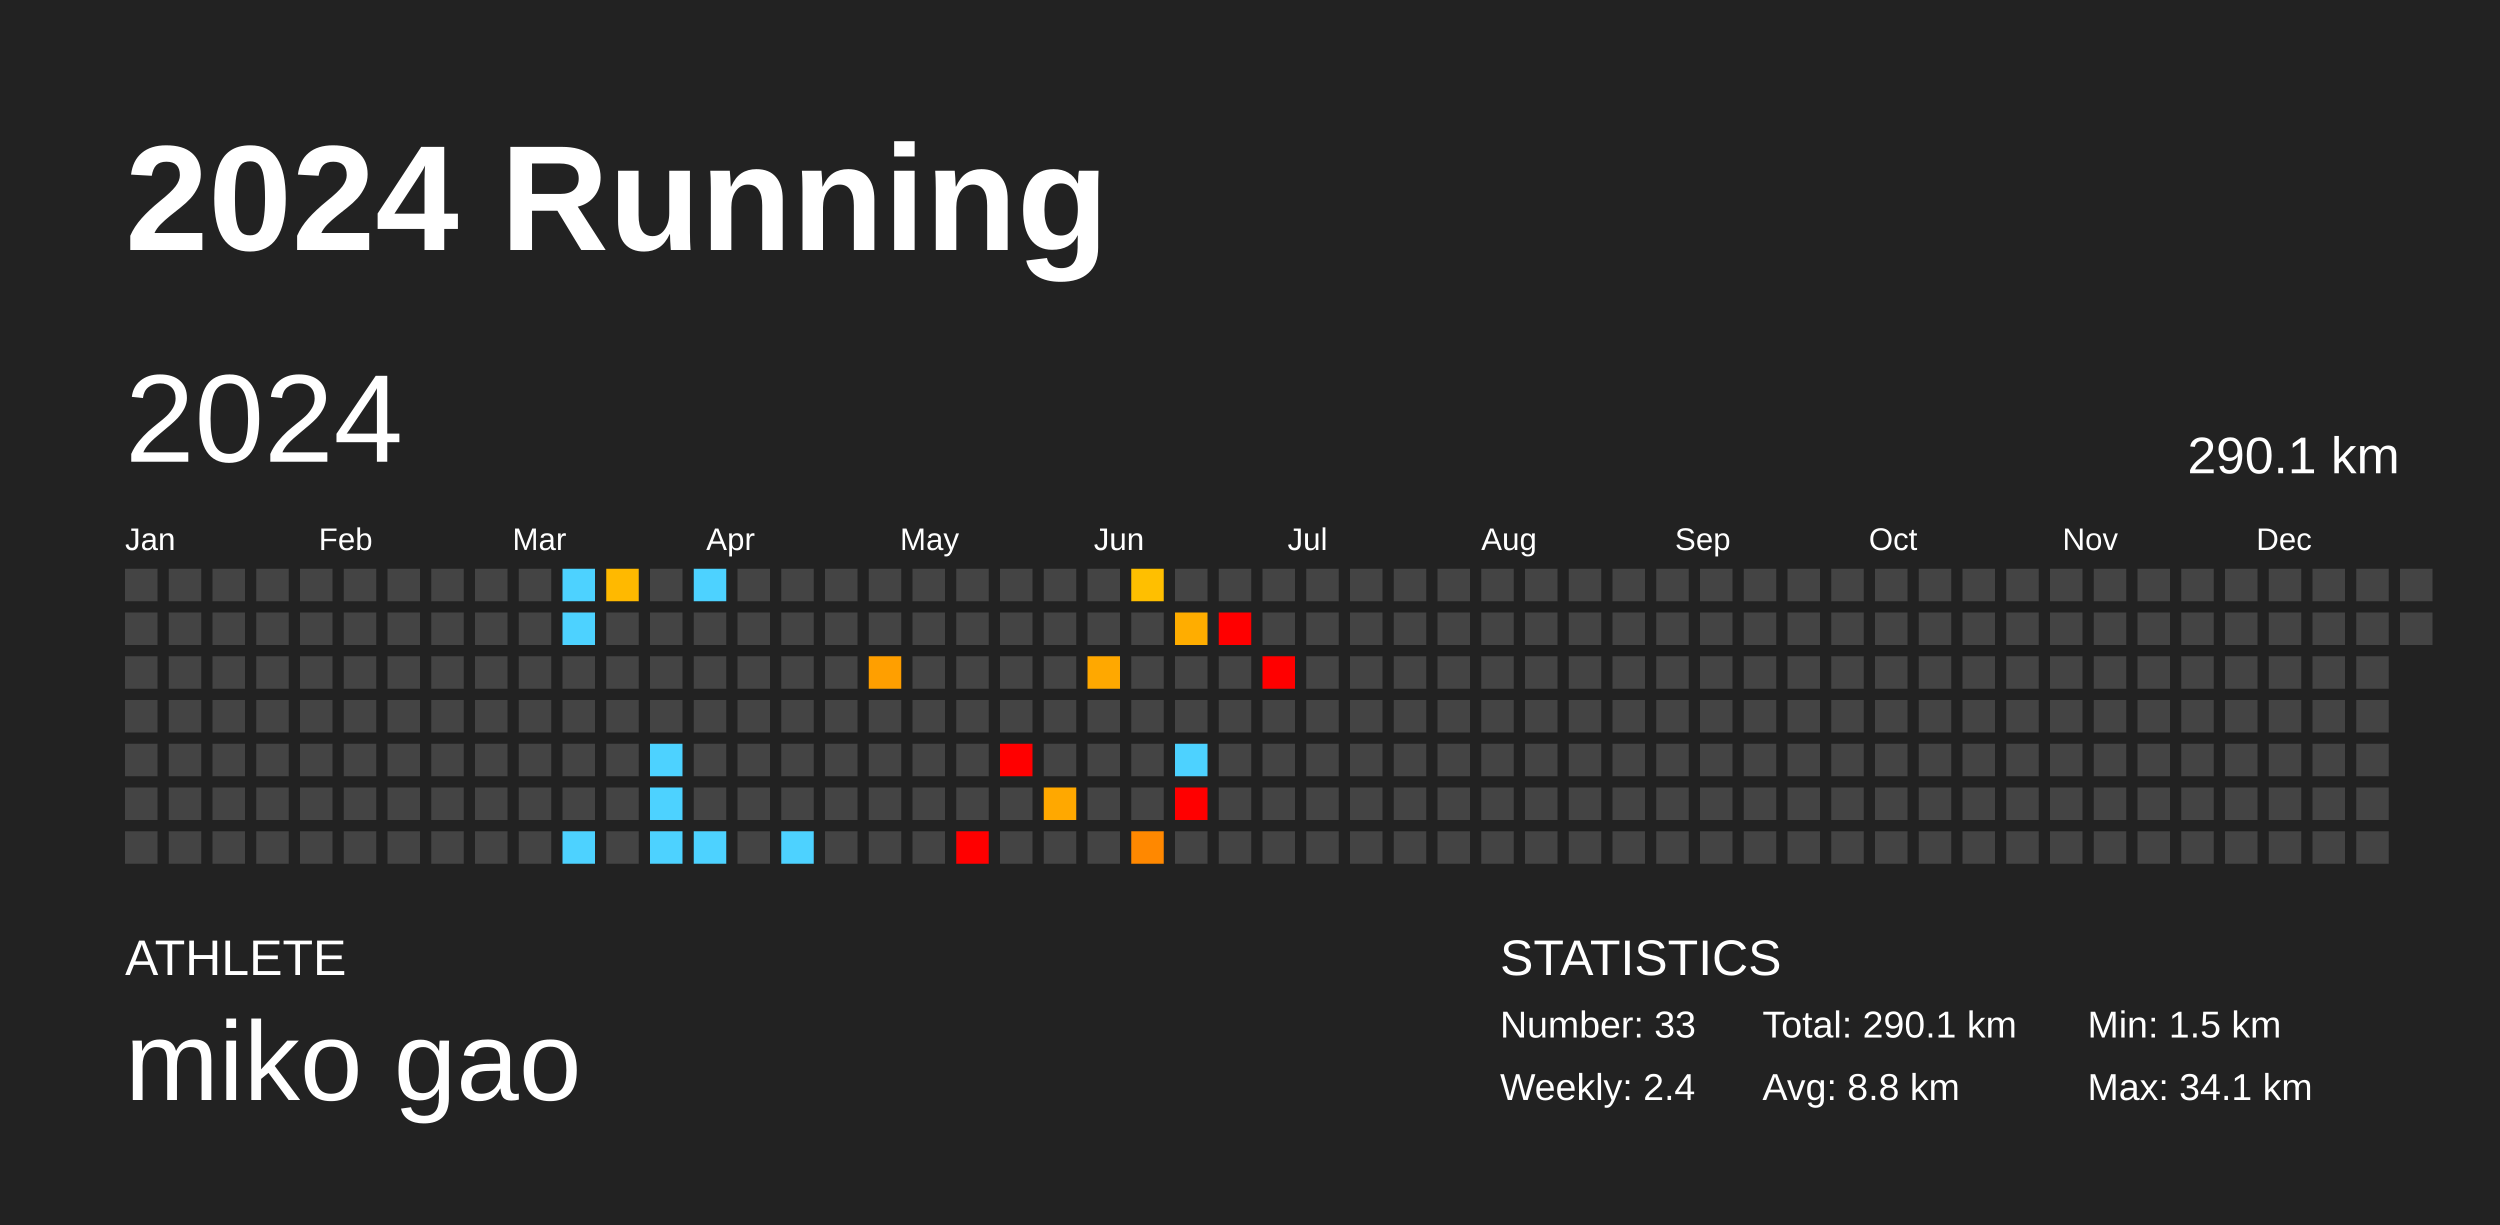
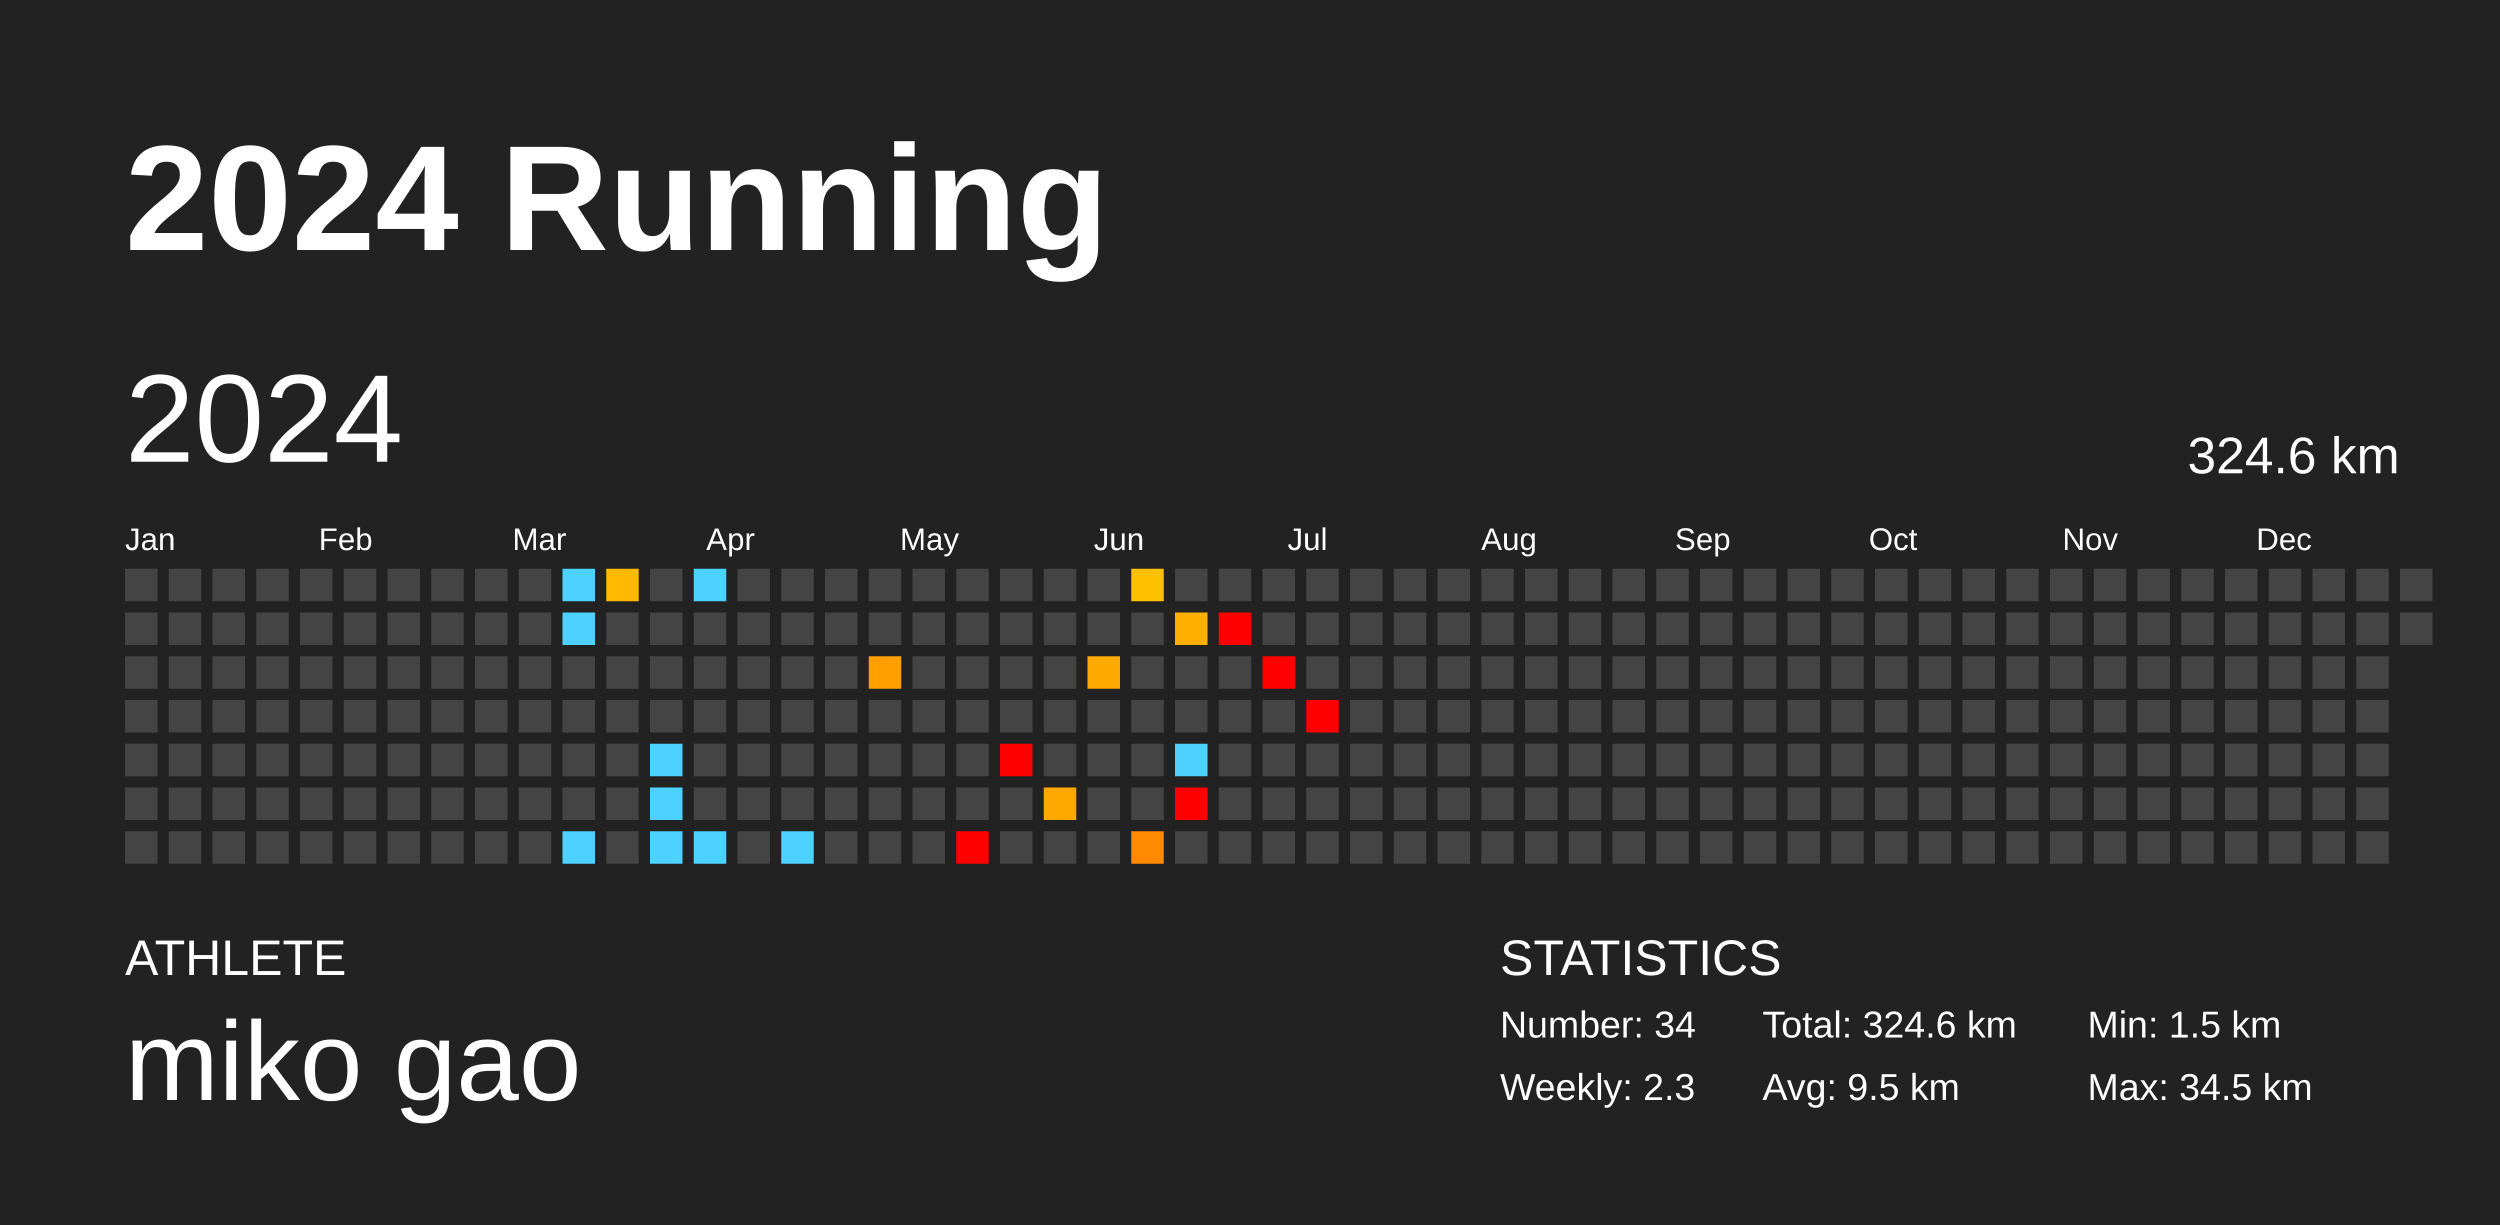
<svg xmlns="http://www.w3.org/2000/svg" baseProfile="full" height="98mm" version="1.1" viewBox="0,0,200,98" width="200mm">
  <defs />
  <rect fill="#222222" height="98" width="200" x="0" y="0" />
  <text fill="#FFFFFF" style="font-size:12px; font-family:Arial; font-weight:bold;" x="10" y="20">2024 Running</text>
  <text fill="#FFFFFF" style="font-size:4px; font-family:Arial" x="10" y="78">ATHLETE</text>
  <text fill="#FFFFFF" style="font-size:9px; font-family:Arial" x="10" y="88">miko gao</text>
  <text fill="#FFFFFF" style="font-size:4px; font-family:Arial" x="120" y="78">STATISTICS</text>
-   <text fill="#FFFFFF" style="font-size:3px; font-family:Arial" x="120" y="83">Number: 33</text>
-   <text fill="#FFFFFF" style="font-size:3px; font-family:Arial" x="120" y="88">Weekly: 2.4</text>
-   <text fill="#FFFFFF" style="font-size:3px; font-family:Arial" x="141" y="83">Total: 290.1 km</text>
-   <text fill="#FFFFFF" style="font-size:3px; font-family:Arial" x="141" y="88">Avg: 8.8 km</text>
+   <text fill="#FFFFFF" style="font-size:3px; font-family:Arial" x="120" y="83">Number: 34</text>
+   <text fill="#FFFFFF" style="font-size:3px; font-family:Arial" x="120" y="88">Weekly: 2.3</text>
+   <text fill="#FFFFFF" style="font-size:3px; font-family:Arial" x="141" y="83">Total: 324.6 km</text>
+   <text fill="#FFFFFF" style="font-size:3px; font-family:Arial" x="141" y="88">Avg: 9.5 km</text>
  <text fill="#FFFFFF" style="font-size:3px; font-family:Arial" x="167" y="83">Min: 1.5 km</text>
-   <text fill="#FFFFFF" style="font-size:3px; font-family:Arial" x="167" y="88">Max: 34.1 km</text>
+   <text fill="#FFFFFF" style="font-size:3px; font-family:Arial" x="167" y="88">Max: 34.5 km</text>
  <text dominant-baseline="hanging" fill="#FFFFFF" style="font-size:10.0px; font-family:Arial;" x="10" y="30">2024</text>
-   <text dominant-baseline="hanging" fill="#FFFFFF" style="font-size:4.125px; font-family:Arial;" x="175" y="35">290.1 km</text>
+   <text dominant-baseline="hanging" fill="#FFFFFF" style="font-size:4.125px; font-family:Arial;" x="175" y="35">324.6 km</text>
  <text fill="#FFFFFF" style="font-size:2.5px; font-family:Arial" x="10.0" y="44">Jan</text>
  <text fill="#FFFFFF" style="font-size:2.5px; font-family:Arial" x="25.5" y="44">Feb</text>
  <text fill="#FFFFFF" style="font-size:2.5px; font-family:Arial" x="41.0" y="44">Mar</text>
  <text fill="#FFFFFF" style="font-size:2.5px; font-family:Arial" x="56.5" y="44">Apr</text>
  <text fill="#FFFFFF" style="font-size:2.5px; font-family:Arial" x="72.0" y="44">May</text>
  <text fill="#FFFFFF" style="font-size:2.5px; font-family:Arial" x="87.5" y="44">Jun</text>
  <text fill="#FFFFFF" style="font-size:2.5px; font-family:Arial" x="103.0" y="44">Jul</text>
  <text fill="#FFFFFF" style="font-size:2.5px; font-family:Arial" x="118.5" y="44">Aug</text>
  <text fill="#FFFFFF" style="font-size:2.5px; font-family:Arial" x="134.0" y="44">Sep</text>
  <text fill="#FFFFFF" style="font-size:2.5px; font-family:Arial" x="149.5" y="44">Oct</text>
  <text fill="#FFFFFF" style="font-size:2.5px; font-family:Arial" x="165.0" y="44">Nov</text>
  <text fill="#FFFFFF" style="font-size:2.5px; font-family:Arial" x="180.5" y="44">Dec</text>
  <rect fill="#444444" height="2.6" width="2.6" x="10.0" y="45.5" />
  <rect fill="#444444" height="2.6" width="2.6" x="10.0" y="49.0" />
  <rect fill="#444444" height="2.6" width="2.6" x="10.0" y="52.5" />
  <rect fill="#444444" height="2.6" width="2.6" x="10.0" y="56.0" />
  <rect fill="#444444" height="2.6" width="2.6" x="10.0" y="59.5" />
  <rect fill="#444444" height="2.6" width="2.6" x="10.0" y="63.0" />
  <rect fill="#444444" height="2.6" width="2.6" x="10.0" y="66.5" />
  <rect fill="#444444" height="2.6" width="2.6" x="13.5" y="45.5" />
  <rect fill="#444444" height="2.6" width="2.6" x="13.5" y="49.0" />
  <rect fill="#444444" height="2.6" width="2.6" x="13.5" y="52.5" />
  <rect fill="#444444" height="2.6" width="2.6" x="13.5" y="56.0" />
  <rect fill="#444444" height="2.6" width="2.6" x="13.5" y="59.5" />
  <rect fill="#444444" height="2.6" width="2.6" x="13.5" y="63.0" />
  <rect fill="#444444" height="2.6" width="2.6" x="13.5" y="66.5" />
  <rect fill="#444444" height="2.6" width="2.6" x="17.0" y="45.5" />
  <rect fill="#444444" height="2.6" width="2.6" x="17.0" y="49.0" />
  <rect fill="#444444" height="2.6" width="2.6" x="17.0" y="52.5" />
  <rect fill="#444444" height="2.6" width="2.6" x="17.0" y="56.0" />
  <rect fill="#444444" height="2.6" width="2.6" x="17.0" y="59.5" />
  <rect fill="#444444" height="2.6" width="2.6" x="17.0" y="63.0" />
  <rect fill="#444444" height="2.6" width="2.6" x="17.0" y="66.5" />
  <rect fill="#444444" height="2.6" width="2.6" x="20.5" y="45.5" />
  <rect fill="#444444" height="2.6" width="2.6" x="20.5" y="49.0" />
  <rect fill="#444444" height="2.6" width="2.6" x="20.5" y="52.5" />
  <rect fill="#444444" height="2.6" width="2.6" x="20.5" y="56.0" />
  <rect fill="#444444" height="2.6" width="2.6" x="20.5" y="59.5" />
  <rect fill="#444444" height="2.6" width="2.6" x="20.5" y="63.0" />
  <rect fill="#444444" height="2.6" width="2.6" x="20.5" y="66.5" />
  <rect fill="#444444" height="2.6" width="2.6" x="24.0" y="45.5" />
  <rect fill="#444444" height="2.6" width="2.6" x="24.0" y="49.0" />
  <rect fill="#444444" height="2.6" width="2.6" x="24.0" y="52.5" />
  <rect fill="#444444" height="2.6" width="2.6" x="24.0" y="56.0" />
  <rect fill="#444444" height="2.6" width="2.6" x="24.0" y="59.5" />
  <rect fill="#444444" height="2.6" width="2.6" x="24.0" y="63.0" />
  <rect fill="#444444" height="2.6" width="2.6" x="24.0" y="66.5" />
  <rect fill="#444444" height="2.6" width="2.6" x="27.5" y="45.5" />
  <rect fill="#444444" height="2.6" width="2.6" x="27.5" y="49.0" />
  <rect fill="#444444" height="2.6" width="2.6" x="27.5" y="52.5" />
  <rect fill="#444444" height="2.6" width="2.6" x="27.5" y="56.0" />
  <rect fill="#444444" height="2.6" width="2.6" x="27.5" y="59.5" />
  <rect fill="#444444" height="2.6" width="2.6" x="27.5" y="63.0" />
  <rect fill="#444444" height="2.6" width="2.6" x="27.5" y="66.5" />
  <rect fill="#444444" height="2.6" width="2.6" x="31.0" y="45.5" />
  <rect fill="#444444" height="2.6" width="2.6" x="31.0" y="49.0" />
  <rect fill="#444444" height="2.6" width="2.6" x="31.0" y="52.5" />
  <rect fill="#444444" height="2.6" width="2.6" x="31.0" y="56.0" />
  <rect fill="#444444" height="2.6" width="2.6" x="31.0" y="59.5" />
  <rect fill="#444444" height="2.6" width="2.6" x="31.0" y="63.0" />
  <rect fill="#444444" height="2.6" width="2.6" x="31.0" y="66.5" />
  <rect fill="#444444" height="2.6" width="2.6" x="34.5" y="45.5" />
  <rect fill="#444444" height="2.6" width="2.6" x="34.5" y="49.0" />
  <rect fill="#444444" height="2.6" width="2.6" x="34.5" y="52.5" />
  <rect fill="#444444" height="2.6" width="2.6" x="34.5" y="56.0" />
  <rect fill="#444444" height="2.6" width="2.6" x="34.5" y="59.5" />
  <rect fill="#444444" height="2.6" width="2.6" x="34.5" y="63.0" />
  <rect fill="#444444" height="2.6" width="2.6" x="34.5" y="66.5" />
  <rect fill="#444444" height="2.6" width="2.6" x="38.0" y="45.5" />
  <rect fill="#444444" height="2.6" width="2.6" x="38.0" y="49.0" />
  <rect fill="#444444" height="2.6" width="2.6" x="38.0" y="52.5" />
  <rect fill="#444444" height="2.6" width="2.6" x="38.0" y="56.0" />
  <rect fill="#444444" height="2.6" width="2.6" x="38.0" y="59.5" />
  <rect fill="#444444" height="2.6" width="2.6" x="38.0" y="63.0" />
  <rect fill="#444444" height="2.6" width="2.6" x="38.0" y="66.5" />
  <rect fill="#444444" height="2.6" width="2.6" x="41.5" y="45.5" />
  <rect fill="#444444" height="2.6" width="2.6" x="41.5" y="49.0" />
  <rect fill="#444444" height="2.6" width="2.6" x="41.5" y="52.5" />
  <rect fill="#444444" height="2.6" width="2.6" x="41.5" y="56.0" />
  <rect fill="#444444" height="2.6" width="2.6" x="41.5" y="59.5" />
  <rect fill="#444444" height="2.6" width="2.6" x="41.5" y="63.0" />
  <rect fill="#444444" height="2.6" width="2.6" x="41.5" y="66.5" />
  <rect fill="#4dd2ff" height="2.6" width="2.6" x="45.0" y="45.5" />
  <rect fill="#4dd2ff" height="2.6" width="2.6" x="45.0" y="49.0" />
  <rect fill="#444444" height="2.6" width="2.6" x="45.0" y="52.5" />
  <rect fill="#444444" height="2.6" width="2.6" x="45.0" y="56.0" />
  <rect fill="#444444" height="2.6" width="2.6" x="45.0" y="59.5" />
  <rect fill="#444444" height="2.6" width="2.6" x="45.0" y="63.0" />
  <rect fill="#4dd2ff" height="2.6" width="2.6" x="45.0" y="66.5" />
-   <rect fill="#ffb900" height="2.6" width="2.6" x="48.5" y="45.5" />
+   <rect fill="#ffba00" height="2.6" width="2.6" x="48.5" y="45.5" />
  <rect fill="#444444" height="2.6" width="2.6" x="48.5" y="49.0" />
  <rect fill="#444444" height="2.6" width="2.6" x="48.5" y="52.5" />
  <rect fill="#444444" height="2.6" width="2.6" x="48.5" y="56.0" />
  <rect fill="#444444" height="2.6" width="2.6" x="48.5" y="59.5" />
  <rect fill="#444444" height="2.6" width="2.6" x="48.5" y="63.0" />
  <rect fill="#444444" height="2.6" width="2.6" x="48.5" y="66.5" />
  <rect fill="#444444" height="2.6" width="2.6" x="52.0" y="45.5" />
  <rect fill="#444444" height="2.6" width="2.6" x="52.0" y="49.0" />
  <rect fill="#444444" height="2.6" width="2.6" x="52.0" y="52.5" />
  <rect fill="#444444" height="2.6" width="2.6" x="52.0" y="56.0" />
  <rect fill="#4dd2ff" height="2.6" width="2.6" x="52.0" y="59.5" />
  <rect fill="#4dd2ff" height="2.6" width="2.6" x="52.0" y="63.0" />
  <rect fill="#4dd2ff" height="2.6" width="2.6" x="52.0" y="66.5" />
  <rect fill="#4dd2ff" height="2.6" width="2.6" x="55.5" y="45.5" />
  <rect fill="#444444" height="2.6" width="2.6" x="55.5" y="49.0" />
  <rect fill="#444444" height="2.6" width="2.6" x="55.5" y="52.5" />
  <rect fill="#444444" height="2.6" width="2.6" x="55.5" y="56.0" />
  <rect fill="#444444" height="2.6" width="2.6" x="55.5" y="59.5" />
  <rect fill="#444444" height="2.6" width="2.6" x="55.5" y="63.0" />
  <rect fill="#4dd2ff" height="2.6" width="2.6" x="55.5" y="66.5" />
  <rect fill="#444444" height="2.6" width="2.6" x="59.0" y="45.5" />
  <rect fill="#444444" height="2.6" width="2.6" x="59.0" y="49.0" />
  <rect fill="#444444" height="2.6" width="2.6" x="59.0" y="52.5" />
  <rect fill="#444444" height="2.6" width="2.6" x="59.0" y="56.0" />
  <rect fill="#444444" height="2.6" width="2.6" x="59.0" y="59.5" />
  <rect fill="#444444" height="2.6" width="2.6" x="59.0" y="63.0" />
  <rect fill="#444444" height="2.6" width="2.6" x="59.0" y="66.5" />
  <rect fill="#444444" height="2.6" width="2.6" x="62.5" y="45.5" />
  <rect fill="#444444" height="2.6" width="2.6" x="62.5" y="49.0" />
  <rect fill="#444444" height="2.6" width="2.6" x="62.5" y="52.5" />
  <rect fill="#444444" height="2.6" width="2.6" x="62.5" y="56.0" />
  <rect fill="#444444" height="2.6" width="2.6" x="62.5" y="59.5" />
  <rect fill="#444444" height="2.6" width="2.6" x="62.5" y="63.0" />
  <rect fill="#4dd2ff" height="2.6" width="2.6" x="62.5" y="66.5" />
  <rect fill="#444444" height="2.6" width="2.6" x="66.0" y="45.5" />
  <rect fill="#444444" height="2.6" width="2.6" x="66.0" y="49.0" />
  <rect fill="#444444" height="2.6" width="2.6" x="66.0" y="52.5" />
  <rect fill="#444444" height="2.6" width="2.6" x="66.0" y="56.0" />
  <rect fill="#444444" height="2.6" width="2.6" x="66.0" y="59.5" />
  <rect fill="#444444" height="2.6" width="2.6" x="66.0" y="63.0" />
  <rect fill="#444444" height="2.6" width="2.6" x="66.0" y="66.5" />
  <rect fill="#444444" height="2.6" width="2.6" x="69.5" y="45.5" />
  <rect fill="#444444" height="2.6" width="2.6" x="69.5" y="49.0" />
-   <rect fill="#ff9f00" height="2.6" width="2.6" x="69.5" y="52.5" />
+   <rect fill="#ffa000" height="2.6" width="2.6" x="69.5" y="52.5" />
  <rect fill="#444444" height="2.6" width="2.6" x="69.5" y="56.0" />
  <rect fill="#444444" height="2.6" width="2.6" x="69.5" y="59.5" />
  <rect fill="#444444" height="2.6" width="2.6" x="69.5" y="63.0" />
  <rect fill="#444444" height="2.6" width="2.6" x="69.5" y="66.5" />
  <rect fill="#444444" height="2.6" width="2.6" x="73.0" y="45.5" />
  <rect fill="#444444" height="2.6" width="2.6" x="73.0" y="49.0" />
  <rect fill="#444444" height="2.6" width="2.6" x="73.0" y="52.5" />
  <rect fill="#444444" height="2.6" width="2.6" x="73.0" y="56.0" />
  <rect fill="#444444" height="2.6" width="2.6" x="73.0" y="59.5" />
  <rect fill="#444444" height="2.6" width="2.6" x="73.0" y="63.0" />
  <rect fill="#444444" height="2.6" width="2.6" x="73.0" y="66.5" />
  <rect fill="#444444" height="2.6" width="2.6" x="76.5" y="45.5" />
  <rect fill="#444444" height="2.6" width="2.6" x="76.5" y="49.0" />
  <rect fill="#444444" height="2.6" width="2.6" x="76.5" y="52.5" />
  <rect fill="#444444" height="2.6" width="2.6" x="76.5" y="56.0" />
  <rect fill="#444444" height="2.6" width="2.6" x="76.5" y="59.5" />
  <rect fill="#444444" height="2.6" width="2.6" x="76.5" y="63.0" />
  <rect fill="red" height="2.6" width="2.6" x="76.5" y="66.5" />
  <rect fill="#444444" height="2.6" width="2.6" x="80.0" y="45.5" />
  <rect fill="#444444" height="2.6" width="2.6" x="80.0" y="49.0" />
  <rect fill="#444444" height="2.6" width="2.6" x="80.0" y="52.5" />
  <rect fill="#444444" height="2.6" width="2.6" x="80.0" y="56.0" />
  <rect fill="red" height="2.6" width="2.6" x="80.0" y="59.5" />
  <rect fill="#444444" height="2.6" width="2.6" x="80.0" y="63.0" />
  <rect fill="#444444" height="2.6" width="2.6" x="80.0" y="66.5" />
  <rect fill="#444444" height="2.6" width="2.6" x="83.5" y="45.5" />
  <rect fill="#444444" height="2.6" width="2.6" x="83.5" y="49.0" />
  <rect fill="#444444" height="2.6" width="2.6" x="83.5" y="52.5" />
  <rect fill="#444444" height="2.6" width="2.6" x="83.5" y="56.0" />
  <rect fill="#444444" height="2.6" width="2.6" x="83.5" y="59.5" />
-   <rect fill="#ffa800" height="2.6" width="2.6" x="83.5" y="63.0" />
+   <rect fill="#ffa900" height="2.6" width="2.6" x="83.5" y="63.0" />
  <rect fill="#444444" height="2.6" width="2.6" x="83.5" y="66.5" />
  <rect fill="#444444" height="2.6" width="2.6" x="87.0" y="45.5" />
  <rect fill="#444444" height="2.6" width="2.6" x="87.0" y="49.0" />
-   <rect fill="#ffa800" height="2.6" width="2.6" x="87.0" y="52.5" />
+   <rect fill="#ffa900" height="2.6" width="2.6" x="87.0" y="52.5" />
  <rect fill="#444444" height="2.6" width="2.6" x="87.0" y="56.0" />
  <rect fill="#444444" height="2.6" width="2.6" x="87.0" y="59.5" />
  <rect fill="#444444" height="2.6" width="2.6" x="87.0" y="63.0" />
  <rect fill="#444444" height="2.6" width="2.6" x="87.0" y="66.5" />
-   <rect fill="#ffbf00" height="2.6" width="2.6" x="90.5" y="45.5" />
+   <rect fill="#ffc000" height="2.6" width="2.6" x="90.5" y="45.5" />
  <rect fill="#444444" height="2.6" width="2.6" x="90.5" y="49.0" />
  <rect fill="#444444" height="2.6" width="2.6" x="90.5" y="52.5" />
  <rect fill="#444444" height="2.6" width="2.6" x="90.5" y="56.0" />
  <rect fill="#444444" height="2.6" width="2.6" x="90.5" y="59.5" />
  <rect fill="#444444" height="2.6" width="2.6" x="90.5" y="63.0" />
-   <rect fill="#ff8800" height="2.6" width="2.6" x="90.5" y="66.5" />
+   <rect fill="#ff8900" height="2.6" width="2.6" x="90.5" y="66.5" />
  <rect fill="#444444" height="2.6" width="2.6" x="94.0" y="45.5" />
-   <rect fill="#ffad00" height="2.6" width="2.6" x="94.0" y="49.0" />
+   <rect fill="#ffaf00" height="2.6" width="2.6" x="94.0" y="49.0" />
  <rect fill="#444444" height="2.6" width="2.6" x="94.0" y="52.5" />
  <rect fill="#444444" height="2.6" width="2.6" x="94.0" y="56.0" />
  <rect fill="#4dd2ff" height="2.6" width="2.6" x="94.0" y="59.5" />
  <rect fill="red" height="2.6" width="2.6" x="94.0" y="63.0" />
  <rect fill="#444444" height="2.6" width="2.6" x="94.0" y="66.5" />
  <rect fill="#444444" height="2.6" width="2.6" x="97.5" y="45.5" />
  <rect fill="red" height="2.6" width="2.6" x="97.5" y="49.0" />
  <rect fill="#444444" height="2.6" width="2.6" x="97.5" y="52.5" />
  <rect fill="#444444" height="2.6" width="2.6" x="97.5" y="56.0" />
  <rect fill="#444444" height="2.6" width="2.6" x="97.5" y="59.5" />
  <rect fill="#444444" height="2.6" width="2.6" x="97.5" y="63.0" />
  <rect fill="#444444" height="2.6" width="2.6" x="97.5" y="66.5" />
  <rect fill="#444444" height="2.6" width="2.6" x="101.0" y="45.5" />
  <rect fill="#444444" height="2.6" width="2.6" x="101.0" y="49.0" />
  <rect fill="red" height="2.6" width="2.6" x="101.0" y="52.5" />
  <rect fill="#444444" height="2.6" width="2.6" x="101.0" y="56.0" />
  <rect fill="#444444" height="2.6" width="2.6" x="101.0" y="59.5" />
  <rect fill="#444444" height="2.6" width="2.6" x="101.0" y="63.0" />
  <rect fill="#444444" height="2.6" width="2.6" x="101.0" y="66.5" />
  <rect fill="#444444" height="2.6" width="2.6" x="104.5" y="45.5" />
  <rect fill="#444444" height="2.6" width="2.6" x="104.5" y="49.0" />
  <rect fill="#444444" height="2.6" width="2.6" x="104.5" y="52.5" />
-   <rect fill="#444444" height="2.6" width="2.6" x="104.5" y="56.0" />
+   <rect fill="red" height="2.6" width="2.6" x="104.5" y="56.0" />
  <rect fill="#444444" height="2.6" width="2.6" x="104.5" y="59.5" />
  <rect fill="#444444" height="2.6" width="2.6" x="104.5" y="63.0" />
  <rect fill="#444444" height="2.6" width="2.6" x="104.5" y="66.5" />
  <rect fill="#444444" height="2.6" width="2.6" x="108.0" y="45.5" />
  <rect fill="#444444" height="2.6" width="2.6" x="108.0" y="49.0" />
  <rect fill="#444444" height="2.6" width="2.6" x="108.0" y="52.5" />
  <rect fill="#444444" height="2.6" width="2.6" x="108.0" y="56.0" />
  <rect fill="#444444" height="2.6" width="2.6" x="108.0" y="59.5" />
  <rect fill="#444444" height="2.6" width="2.6" x="108.0" y="63.0" />
  <rect fill="#444444" height="2.6" width="2.6" x="108.0" y="66.5" />
  <rect fill="#444444" height="2.6" width="2.6" x="111.5" y="45.5" />
  <rect fill="#444444" height="2.6" width="2.6" x="111.5" y="49.0" />
  <rect fill="#444444" height="2.6" width="2.6" x="111.5" y="52.5" />
  <rect fill="#444444" height="2.6" width="2.6" x="111.5" y="56.0" />
  <rect fill="#444444" height="2.6" width="2.6" x="111.5" y="59.5" />
  <rect fill="#444444" height="2.6" width="2.6" x="111.5" y="63.0" />
  <rect fill="#444444" height="2.6" width="2.6" x="111.5" y="66.5" />
  <rect fill="#444444" height="2.6" width="2.6" x="115.0" y="45.5" />
  <rect fill="#444444" height="2.6" width="2.6" x="115.0" y="49.0" />
  <rect fill="#444444" height="2.6" width="2.6" x="115.0" y="52.5" />
  <rect fill="#444444" height="2.6" width="2.6" x="115.0" y="56.0" />
  <rect fill="#444444" height="2.6" width="2.6" x="115.0" y="59.5" />
  <rect fill="#444444" height="2.6" width="2.6" x="115.0" y="63.0" />
  <rect fill="#444444" height="2.6" width="2.6" x="115.0" y="66.5" />
  <rect fill="#444444" height="2.6" width="2.6" x="118.5" y="45.5" />
  <rect fill="#444444" height="2.6" width="2.6" x="118.5" y="49.0" />
  <rect fill="#444444" height="2.6" width="2.6" x="118.5" y="52.5" />
  <rect fill="#444444" height="2.6" width="2.6" x="118.5" y="56.0" />
  <rect fill="#444444" height="2.6" width="2.6" x="118.5" y="59.5" />
  <rect fill="#444444" height="2.6" width="2.6" x="118.5" y="63.0" />
  <rect fill="#444444" height="2.6" width="2.6" x="118.5" y="66.5" />
  <rect fill="#444444" height="2.6" width="2.6" x="122.0" y="45.5" />
  <rect fill="#444444" height="2.6" width="2.6" x="122.0" y="49.0" />
  <rect fill="#444444" height="2.6" width="2.6" x="122.0" y="52.5" />
  <rect fill="#444444" height="2.6" width="2.6" x="122.0" y="56.0" />
  <rect fill="#444444" height="2.6" width="2.6" x="122.0" y="59.5" />
  <rect fill="#444444" height="2.6" width="2.6" x="122.0" y="63.0" />
  <rect fill="#444444" height="2.6" width="2.6" x="122.0" y="66.5" />
  <rect fill="#444444" height="2.6" width="2.6" x="125.5" y="45.5" />
  <rect fill="#444444" height="2.6" width="2.6" x="125.5" y="49.0" />
  <rect fill="#444444" height="2.6" width="2.6" x="125.5" y="52.5" />
  <rect fill="#444444" height="2.6" width="2.6" x="125.5" y="56.0" />
  <rect fill="#444444" height="2.6" width="2.6" x="125.5" y="59.5" />
  <rect fill="#444444" height="2.6" width="2.6" x="125.5" y="63.0" />
  <rect fill="#444444" height="2.6" width="2.6" x="125.5" y="66.5" />
  <rect fill="#444444" height="2.6" width="2.6" x="129.0" y="45.5" />
  <rect fill="#444444" height="2.6" width="2.6" x="129.0" y="49.0" />
  <rect fill="#444444" height="2.6" width="2.6" x="129.0" y="52.5" />
  <rect fill="#444444" height="2.6" width="2.6" x="129.0" y="56.0" />
  <rect fill="#444444" height="2.6" width="2.6" x="129.0" y="59.5" />
  <rect fill="#444444" height="2.6" width="2.6" x="129.0" y="63.0" />
  <rect fill="#444444" height="2.6" width="2.6" x="129.0" y="66.5" />
  <rect fill="#444444" height="2.6" width="2.6" x="132.5" y="45.5" />
  <rect fill="#444444" height="2.6" width="2.6" x="132.5" y="49.0" />
  <rect fill="#444444" height="2.6" width="2.6" x="132.5" y="52.5" />
  <rect fill="#444444" height="2.6" width="2.6" x="132.5" y="56.0" />
  <rect fill="#444444" height="2.6" width="2.6" x="132.5" y="59.5" />
  <rect fill="#444444" height="2.6" width="2.6" x="132.5" y="63.0" />
  <rect fill="#444444" height="2.6" width="2.6" x="132.5" y="66.5" />
  <rect fill="#444444" height="2.6" width="2.6" x="136.0" y="45.5" />
  <rect fill="#444444" height="2.6" width="2.6" x="136.0" y="49.0" />
  <rect fill="#444444" height="2.6" width="2.6" x="136.0" y="52.5" />
  <rect fill="#444444" height="2.6" width="2.6" x="136.0" y="56.0" />
  <rect fill="#444444" height="2.6" width="2.6" x="136.0" y="59.5" />
  <rect fill="#444444" height="2.6" width="2.6" x="136.0" y="63.0" />
  <rect fill="#444444" height="2.6" width="2.6" x="136.0" y="66.5" />
  <rect fill="#444444" height="2.6" width="2.6" x="139.5" y="45.5" />
  <rect fill="#444444" height="2.6" width="2.6" x="139.5" y="49.0" />
  <rect fill="#444444" height="2.6" width="2.6" x="139.5" y="52.5" />
  <rect fill="#444444" height="2.6" width="2.6" x="139.5" y="56.0" />
  <rect fill="#444444" height="2.6" width="2.6" x="139.5" y="59.5" />
  <rect fill="#444444" height="2.6" width="2.6" x="139.5" y="63.0" />
  <rect fill="#444444" height="2.6" width="2.6" x="139.5" y="66.5" />
  <rect fill="#444444" height="2.6" width="2.6" x="143.0" y="45.5" />
  <rect fill="#444444" height="2.6" width="2.6" x="143.0" y="49.0" />
  <rect fill="#444444" height="2.6" width="2.6" x="143.0" y="52.5" />
  <rect fill="#444444" height="2.6" width="2.6" x="143.0" y="56.0" />
  <rect fill="#444444" height="2.6" width="2.6" x="143.0" y="59.5" />
  <rect fill="#444444" height="2.6" width="2.6" x="143.0" y="63.0" />
  <rect fill="#444444" height="2.6" width="2.6" x="143.0" y="66.5" />
  <rect fill="#444444" height="2.6" width="2.6" x="146.5" y="45.5" />
  <rect fill="#444444" height="2.6" width="2.6" x="146.5" y="49.0" />
  <rect fill="#444444" height="2.6" width="2.6" x="146.5" y="52.5" />
  <rect fill="#444444" height="2.6" width="2.6" x="146.5" y="56.0" />
  <rect fill="#444444" height="2.6" width="2.6" x="146.5" y="59.5" />
  <rect fill="#444444" height="2.6" width="2.6" x="146.5" y="63.0" />
  <rect fill="#444444" height="2.6" width="2.6" x="146.5" y="66.5" />
  <rect fill="#444444" height="2.6" width="2.6" x="150.0" y="45.5" />
  <rect fill="#444444" height="2.6" width="2.6" x="150.0" y="49.0" />
  <rect fill="#444444" height="2.6" width="2.6" x="150.0" y="52.5" />
  <rect fill="#444444" height="2.6" width="2.6" x="150.0" y="56.0" />
  <rect fill="#444444" height="2.6" width="2.6" x="150.0" y="59.5" />
  <rect fill="#444444" height="2.6" width="2.6" x="150.0" y="63.0" />
  <rect fill="#444444" height="2.6" width="2.6" x="150.0" y="66.5" />
  <rect fill="#444444" height="2.6" width="2.6" x="153.5" y="45.5" />
  <rect fill="#444444" height="2.6" width="2.6" x="153.5" y="49.0" />
  <rect fill="#444444" height="2.6" width="2.6" x="153.5" y="52.5" />
  <rect fill="#444444" height="2.6" width="2.6" x="153.5" y="56.0" />
  <rect fill="#444444" height="2.6" width="2.6" x="153.5" y="59.5" />
  <rect fill="#444444" height="2.6" width="2.6" x="153.5" y="63.0" />
  <rect fill="#444444" height="2.6" width="2.6" x="153.5" y="66.5" />
  <rect fill="#444444" height="2.6" width="2.6" x="157.0" y="45.5" />
  <rect fill="#444444" height="2.6" width="2.6" x="157.0" y="49.0" />
  <rect fill="#444444" height="2.6" width="2.6" x="157.0" y="52.5" />
  <rect fill="#444444" height="2.6" width="2.6" x="157.0" y="56.0" />
  <rect fill="#444444" height="2.6" width="2.6" x="157.0" y="59.5" />
  <rect fill="#444444" height="2.6" width="2.6" x="157.0" y="63.0" />
  <rect fill="#444444" height="2.6" width="2.6" x="157.0" y="66.5" />
  <rect fill="#444444" height="2.6" width="2.6" x="160.5" y="45.5" />
  <rect fill="#444444" height="2.6" width="2.6" x="160.5" y="49.0" />
  <rect fill="#444444" height="2.6" width="2.6" x="160.5" y="52.5" />
  <rect fill="#444444" height="2.6" width="2.6" x="160.5" y="56.0" />
  <rect fill="#444444" height="2.6" width="2.6" x="160.5" y="59.5" />
  <rect fill="#444444" height="2.6" width="2.6" x="160.5" y="63.0" />
  <rect fill="#444444" height="2.6" width="2.6" x="160.5" y="66.5" />
  <rect fill="#444444" height="2.6" width="2.6" x="164.0" y="45.5" />
  <rect fill="#444444" height="2.6" width="2.6" x="164.0" y="49.0" />
  <rect fill="#444444" height="2.6" width="2.6" x="164.0" y="52.5" />
  <rect fill="#444444" height="2.6" width="2.6" x="164.0" y="56.0" />
  <rect fill="#444444" height="2.6" width="2.6" x="164.0" y="59.5" />
  <rect fill="#444444" height="2.6" width="2.6" x="164.0" y="63.0" />
  <rect fill="#444444" height="2.6" width="2.6" x="164.0" y="66.5" />
  <rect fill="#444444" height="2.6" width="2.6" x="167.5" y="45.5" />
  <rect fill="#444444" height="2.6" width="2.6" x="167.5" y="49.0" />
  <rect fill="#444444" height="2.6" width="2.6" x="167.5" y="52.5" />
  <rect fill="#444444" height="2.6" width="2.6" x="167.5" y="56.0" />
  <rect fill="#444444" height="2.6" width="2.6" x="167.5" y="59.5" />
  <rect fill="#444444" height="2.6" width="2.6" x="167.5" y="63.0" />
  <rect fill="#444444" height="2.6" width="2.6" x="167.5" y="66.5" />
  <rect fill="#444444" height="2.6" width="2.6" x="171.0" y="45.5" />
  <rect fill="#444444" height="2.6" width="2.6" x="171.0" y="49.0" />
  <rect fill="#444444" height="2.6" width="2.6" x="171.0" y="52.5" />
  <rect fill="#444444" height="2.6" width="2.6" x="171.0" y="56.0" />
  <rect fill="#444444" height="2.6" width="2.6" x="171.0" y="59.5" />
  <rect fill="#444444" height="2.6" width="2.6" x="171.0" y="63.0" />
  <rect fill="#444444" height="2.6" width="2.6" x="171.0" y="66.5" />
  <rect fill="#444444" height="2.6" width="2.6" x="174.5" y="45.5" />
  <rect fill="#444444" height="2.6" width="2.6" x="174.5" y="49.0" />
  <rect fill="#444444" height="2.6" width="2.6" x="174.5" y="52.5" />
  <rect fill="#444444" height="2.6" width="2.6" x="174.5" y="56.0" />
  <rect fill="#444444" height="2.6" width="2.6" x="174.5" y="59.5" />
  <rect fill="#444444" height="2.6" width="2.6" x="174.5" y="63.0" />
  <rect fill="#444444" height="2.6" width="2.6" x="174.5" y="66.5" />
  <rect fill="#444444" height="2.6" width="2.6" x="178.0" y="45.5" />
  <rect fill="#444444" height="2.6" width="2.6" x="178.0" y="49.0" />
  <rect fill="#444444" height="2.6" width="2.6" x="178.0" y="52.5" />
  <rect fill="#444444" height="2.6" width="2.6" x="178.0" y="56.0" />
  <rect fill="#444444" height="2.6" width="2.6" x="178.0" y="59.5" />
  <rect fill="#444444" height="2.6" width="2.6" x="178.0" y="63.0" />
  <rect fill="#444444" height="2.6" width="2.6" x="178.0" y="66.5" />
  <rect fill="#444444" height="2.6" width="2.6" x="181.5" y="45.5" />
  <rect fill="#444444" height="2.6" width="2.6" x="181.5" y="49.0" />
  <rect fill="#444444" height="2.6" width="2.6" x="181.5" y="52.5" />
  <rect fill="#444444" height="2.6" width="2.6" x="181.5" y="56.0" />
  <rect fill="#444444" height="2.6" width="2.6" x="181.5" y="59.5" />
  <rect fill="#444444" height="2.6" width="2.6" x="181.5" y="63.0" />
  <rect fill="#444444" height="2.6" width="2.6" x="181.5" y="66.5" />
  <rect fill="#444444" height="2.6" width="2.6" x="185.0" y="45.5" />
  <rect fill="#444444" height="2.6" width="2.6" x="185.0" y="49.0" />
  <rect fill="#444444" height="2.6" width="2.6" x="185.0" y="52.5" />
  <rect fill="#444444" height="2.6" width="2.6" x="185.0" y="56.0" />
  <rect fill="#444444" height="2.6" width="2.6" x="185.0" y="59.5" />
  <rect fill="#444444" height="2.6" width="2.6" x="185.0" y="63.0" />
  <rect fill="#444444" height="2.6" width="2.6" x="185.0" y="66.5" />
  <rect fill="#444444" height="2.6" width="2.6" x="188.5" y="45.5" />
  <rect fill="#444444" height="2.6" width="2.6" x="188.5" y="49.0" />
  <rect fill="#444444" height="2.6" width="2.6" x="188.5" y="52.5" />
  <rect fill="#444444" height="2.6" width="2.6" x="188.5" y="56.0" />
  <rect fill="#444444" height="2.6" width="2.6" x="188.5" y="59.5" />
  <rect fill="#444444" height="2.6" width="2.6" x="188.5" y="63.0" />
  <rect fill="#444444" height="2.6" width="2.6" x="188.5" y="66.5" />
  <rect fill="#444444" height="2.6" width="2.6" x="192.0" y="45.5" />
  <rect fill="#444444" height="2.6" width="2.6" x="192.0" y="49.0" />
</svg>
